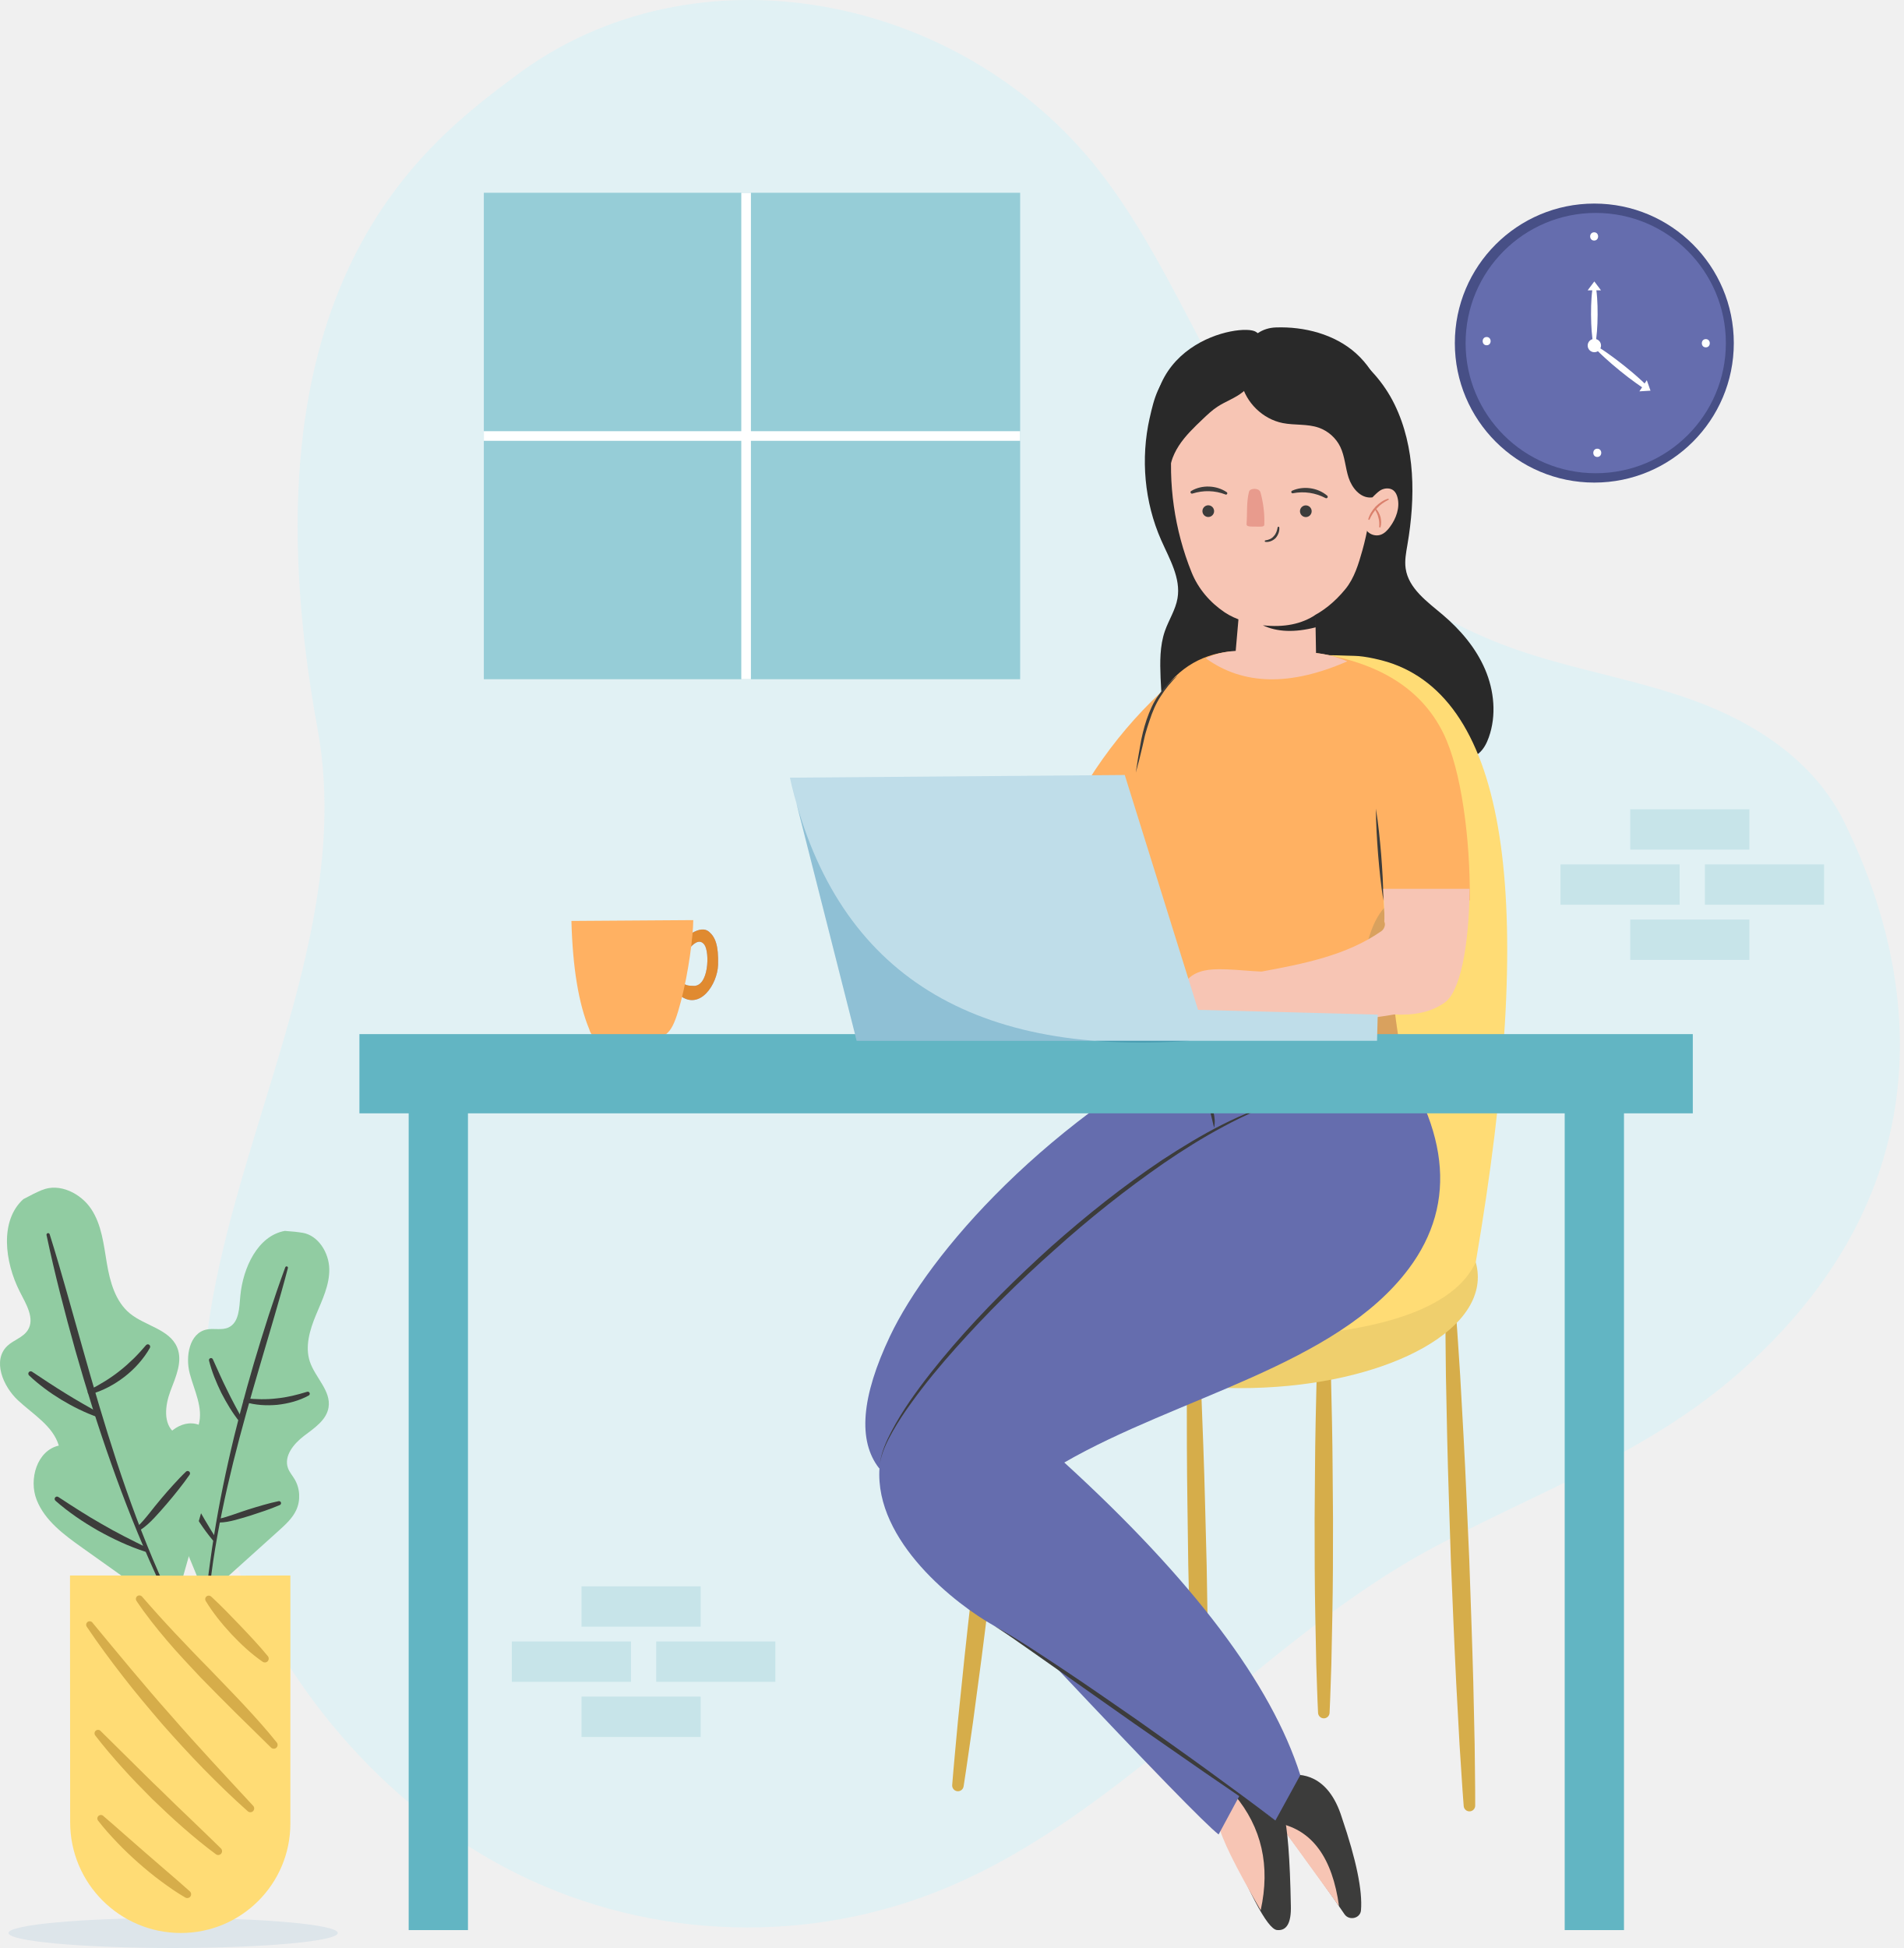
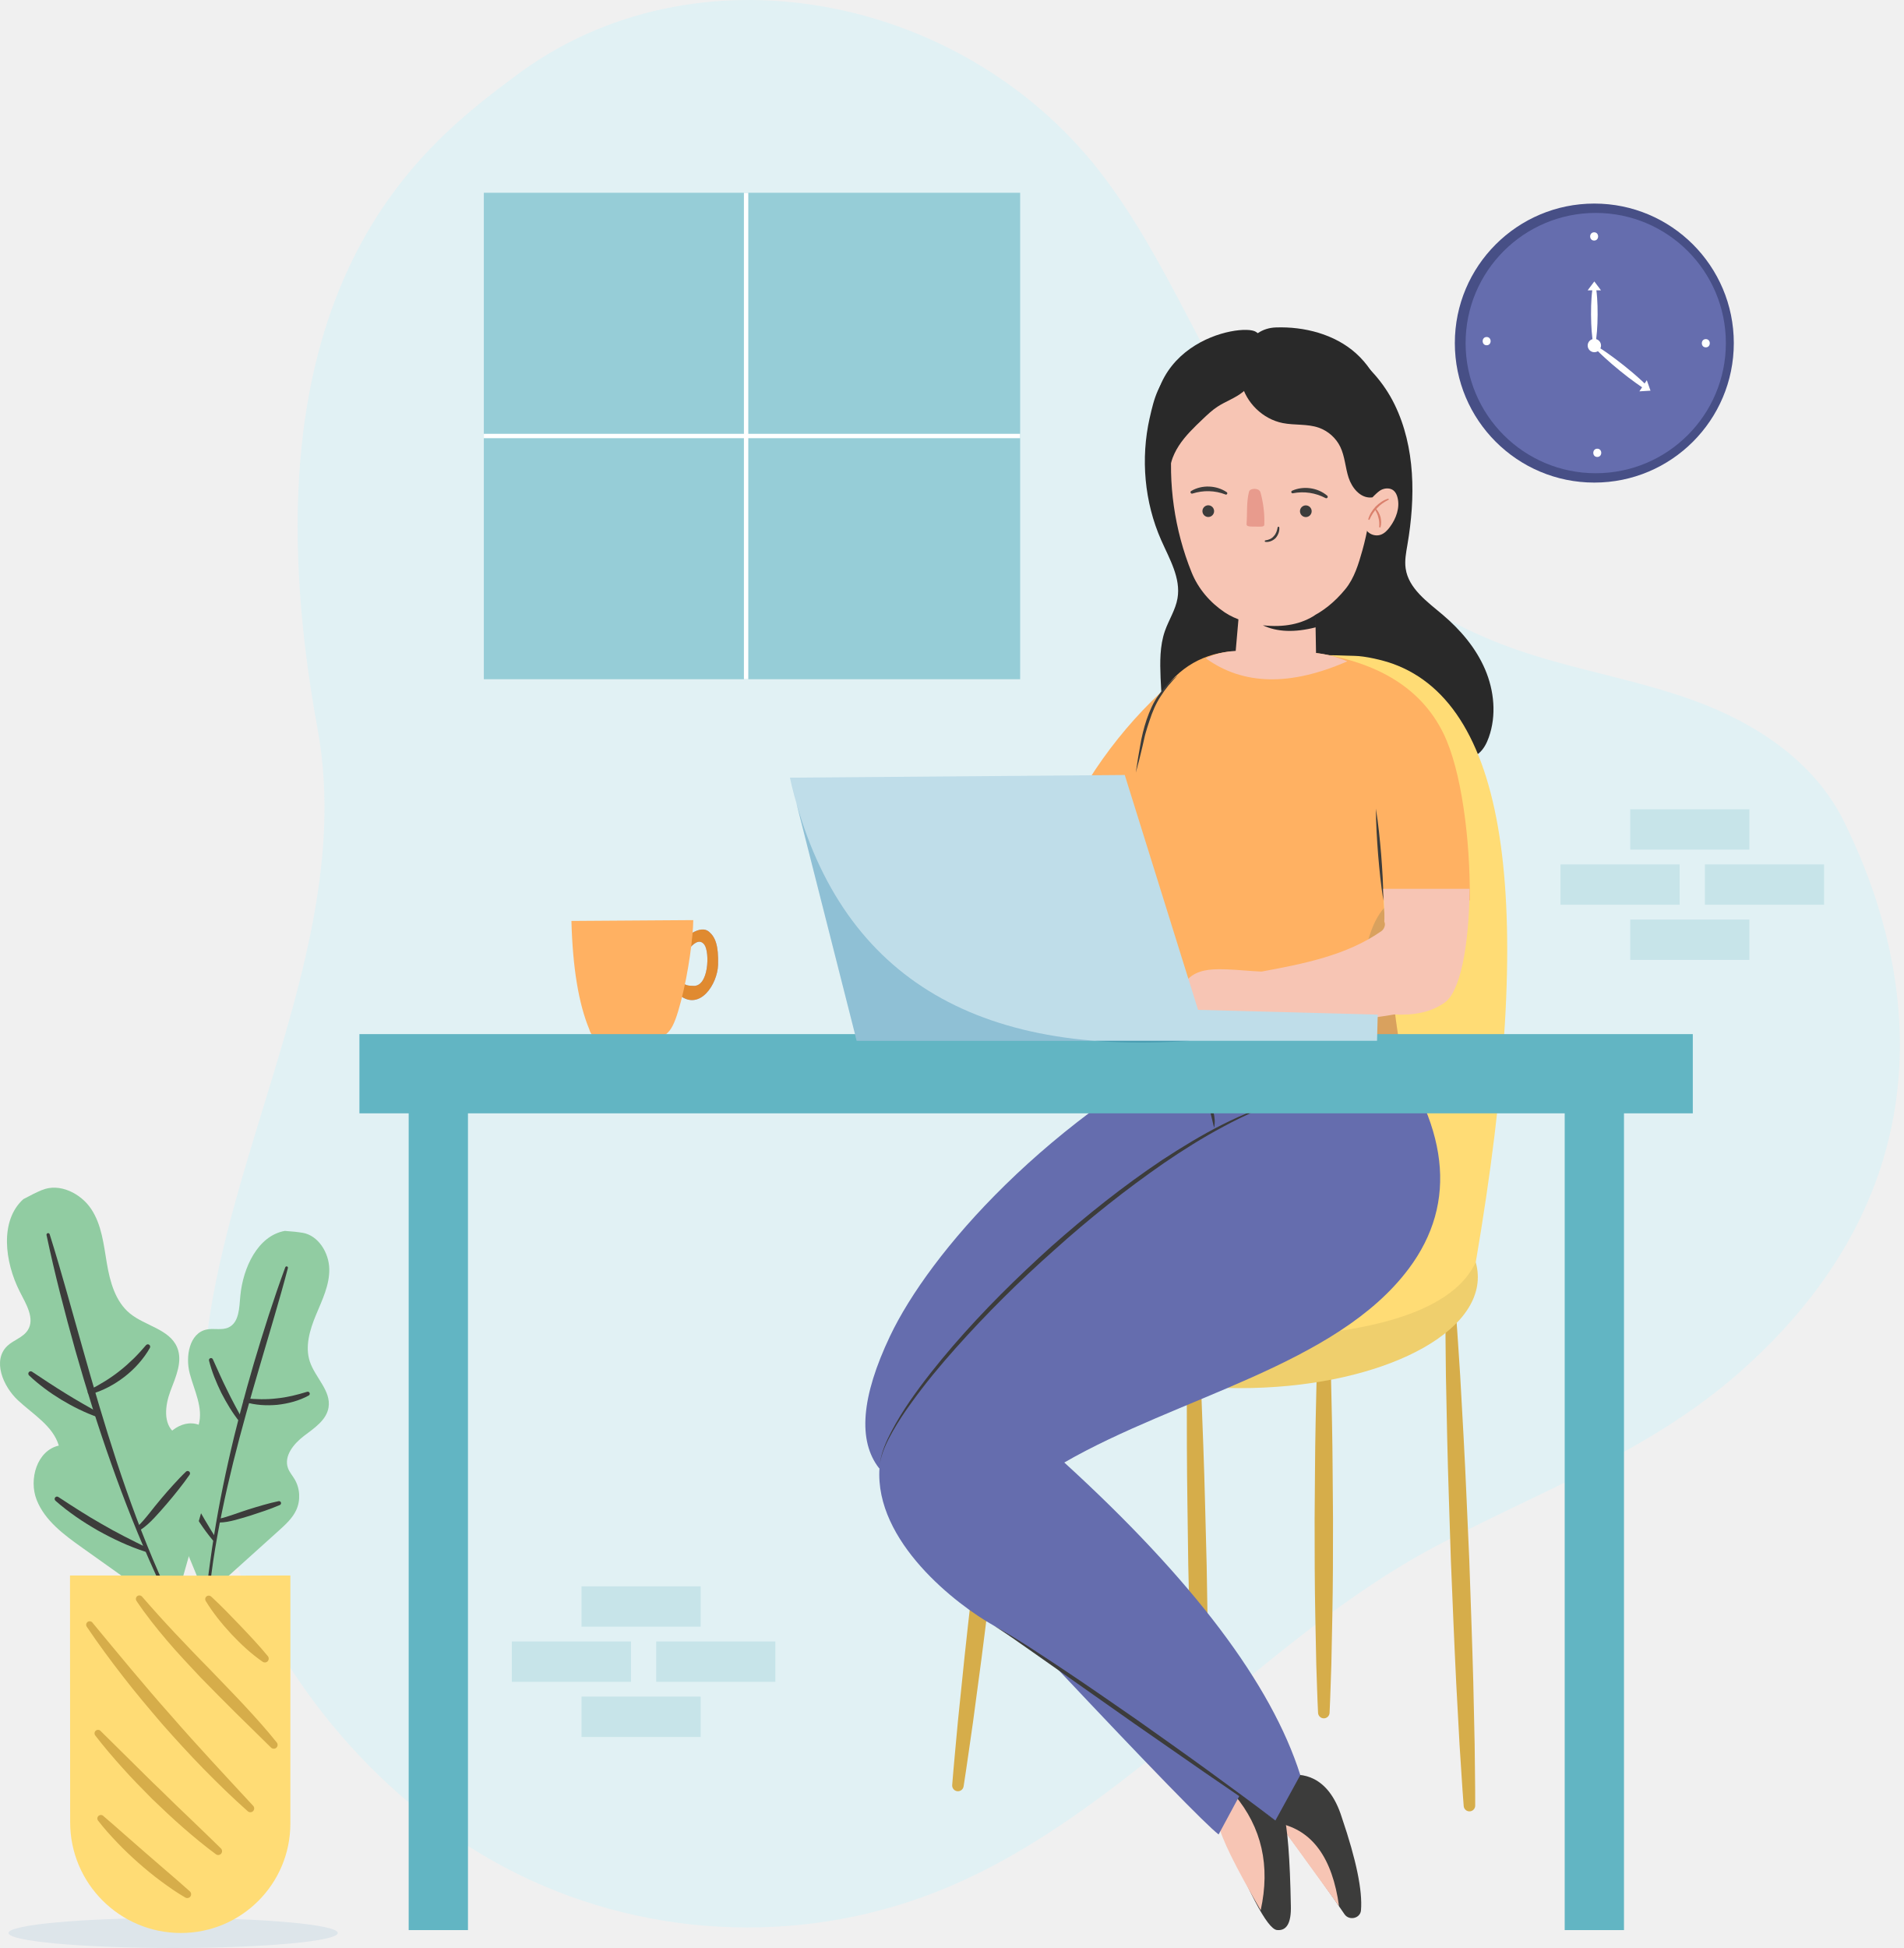
<svg xmlns="http://www.w3.org/2000/svg" width="435" height="445" viewBox="0 0 435 445" fill="none">
  <g style="mix-blend-mode:multiply">
    <path d="M77.182 441.57C77.182 443.461 60.34 445 39.563 445C18.785 445 1.943 443.468 1.943 441.57C1.943 439.679 18.785 438.14 39.563 438.14C60.34 438.14 77.182 439.672 77.182 441.57Z" fill="#EBF3F9" />
  </g>
  <path d="M251.2 39.094C267.191 59.591 276.104 85.746 291.427 106.847C305.148 125.741 323.908 140.151 344.763 147.791C358.646 152.88 373.315 155.01 387.198 160.092C401.087 165.174 414.751 173.939 421.584 188.18C428.683 202.976 455.899 262.147 397.305 313.627C376.464 331.938 351.279 340.795 327.563 353.475C287.983 374.639 257.547 413.882 216.434 431.167C185.092 444.346 149.005 443.236 118.379 428.144C87.754 413.053 62.969 384.171 51.034 349.665C30.572 290.53 83.81 227.796 72.564 166.538C53.789 64.258 97.735 32.382 117.838 17.297C158.719 -13.37 219.52 -1.512 251.207 39.094H251.2Z" fill="#E1F1F4" />
  <path d="M156.055 224.485C156.413 224.97 157.151 225.209 158.262 225.202C161.987 225.652 162.191 217.47 160.94 215.804C160.103 214.694 158.972 214.961 157.552 216.62L158.009 213.196C159.738 212.163 161.073 212.051 162.015 212.859C163.435 214.075 164.201 215.987 164.068 220.408C163.927 224.83 159.928 230.959 155.324 227.388L156.069 224.485H156.055Z" fill="#90AFF1" />
  <path d="M156.055 224.485C156.413 224.97 157.151 225.209 158.262 225.202C161.987 225.652 162.191 217.47 160.94 215.804C160.103 214.694 158.972 214.961 157.552 216.62L158.009 213.196C159.738 212.163 161.073 212.051 162.015 212.859C163.435 214.075 164.201 215.987 164.068 220.408C163.927 224.83 159.928 230.959 155.324 227.388L156.069 224.485H156.055Z" fill="#E08A30" />
  <path d="M158.402 210.188C158.367 213.808 157.369 221.962 155.577 228.759C153.791 235.549 152.702 236.652 149.476 237.313C147.325 237.756 144.815 237.967 141.94 237.939C137.688 238.374 135.256 237.447 134.644 235.141C132.205 229.279 130.842 221.027 130.56 210.378C130.624 210.406 130.701 210.448 130.792 210.49C130.708 210.448 130.638 210.406 130.582 210.378L158.395 210.188H158.402Z" fill="#FFB162" />
  <path d="M233.086 155.165H110.549V44.036H233.086V155.165Z" fill="#96CDD7" />
-   <path d="M170.471 44.036V155.165" stroke="white" stroke-width="2.2" />
-   <path d="M110.549 99.6H233.086" stroke="white" stroke-width="2.2" />
+   <path d="M170.471 44.036V155.165" stroke="white" strokeWidth="2.2" />
+   <path d="M110.549 99.6H233.086" stroke="white" strokeWidth="2.2" />
  <path d="M262.685 95.481C263.683 91.018 264.759 86.807 268.688 84.179C272.28 81.775 276.511 80.516 280.609 79.293C282.12 78.844 283.632 78.394 285.136 77.944C287.554 77.22 289.986 76.503 292.488 76.215C303.341 74.985 313.843 82.562 318.629 92.374C323.423 102.194 323.416 113.708 321.567 124.469C321.265 126.247 320.907 128.061 321.167 129.853C321.82 134.443 326.108 137.452 329.644 140.446C333.692 143.876 337.228 148.03 339.316 152.908C341.403 157.787 341.945 163.438 340.166 168.436C339.681 169.806 338.992 171.149 337.882 172.084C336.441 173.3 334.452 173.672 332.561 173.623C326.354 173.475 320.977 169.455 315.066 167.55C304.606 164.176 293.304 167.578 282.816 170.889C279.977 171.788 276.961 172.688 274.058 171.985C270.691 171.177 268.126 168.281 266.832 165.069C265.539 161.856 265.314 158.321 265.173 154.863C265.033 151.257 264.977 147.566 266.158 144.157C267.036 141.634 268.583 139.328 269.039 136.692C269.841 132.074 267.198 127.667 265.307 123.379C261.469 114.685 260.598 104.746 262.678 95.481H262.685Z" fill="#292929" />
  <path d="M106.922 440.909H93.377V251.188H106.922V440.909Z" fill="#62B5C3" />
  <path d="M371.052 440.909H357.507V251.188H371.052V440.909Z" fill="#62B5C3" />
  <path d="M262.727 270.638C263.515 235.865 266.235 204.755 270.895 177.299C276.237 146.421 300.424 149.703 309.428 149.823C311.924 149.858 315.888 150.786 318.236 151.629C344.798 161.21 351.117 206.786 337.186 288.351L262.734 270.638H262.727Z" fill="#FFDC75" />
  <path d="M332.666 300.125C333.039 304.799 333.299 309.473 333.622 314.155L334.402 328.191C334.923 337.547 335.26 346.91 335.703 356.272C336.026 365.635 336.371 374.998 336.624 384.368L336.933 398.419C336.968 403.107 337.073 407.788 337.059 412.477C337.059 413.201 336.469 413.791 335.738 413.784C335.049 413.784 334.487 413.25 334.431 412.575C334.058 407.901 333.805 403.226 333.482 398.545L332.722 384.508C332.259 375.152 331.886 365.79 331.499 356.427C331.225 347.064 330.853 337.702 330.656 328.332L330.368 314.281C330.333 309.593 330.241 304.911 330.255 300.223C330.255 299.555 330.797 299.021 331.464 299.021C332.097 299.021 332.61 299.513 332.659 300.132L332.666 300.125Z" fill="#D6AD4A" />
  <path d="M273.714 302.704C273.995 307.273 274.178 311.849 274.41 316.418L274.93 330.139C275.274 339.283 275.443 348.435 275.703 357.58C275.858 366.732 276.026 375.876 276.097 385.028L276.146 398.756C276.097 403.332 276.111 407.908 276.005 412.491C275.991 413.215 275.387 413.791 274.663 413.777C273.974 413.763 273.426 413.215 273.376 412.547C273.095 407.978 272.926 403.402 272.695 398.833L272.195 385.113C271.907 375.968 271.71 366.816 271.5 357.671C271.401 348.519 271.204 339.375 271.183 330.223L271.162 316.495C271.211 311.919 271.211 307.343 271.31 302.76C271.324 302.093 271.872 301.566 272.54 301.587C273.172 301.601 273.679 302.1 273.714 302.718V302.704Z" fill="#D6AD4A" />
  <path d="M303.671 302.732C303.861 306.423 303.953 310.113 304.093 313.803L304.339 324.874C304.501 332.254 304.487 339.635 304.571 347.008C304.585 354.389 304.557 361.769 304.417 369.15L304.192 380.22C304.051 383.911 303.974 387.601 303.784 391.291C303.749 392.015 303.13 392.577 302.399 392.535C301.724 392.5 301.19 391.952 301.155 391.291C300.965 387.601 300.888 383.911 300.747 380.22L300.522 369.15C300.382 361.769 300.361 354.389 300.368 347.008C300.452 339.628 300.438 332.247 300.6 324.874L300.846 313.803C300.986 310.113 301.071 306.423 301.268 302.732C301.303 302.065 301.872 301.558 302.533 301.594C303.151 301.629 303.636 302.128 303.671 302.732Z" fill="#D6AD4A" />
  <path d="M233.852 291.359C233.465 296.245 232.98 301.116 232.545 305.994L231.069 320.614C230.078 330.356 228.911 340.085 227.842 349.82C226.661 359.541 225.502 369.262 224.243 378.976L222.296 393.54C221.579 398.383 220.933 403.24 220.167 408.083C220.054 408.8 219.379 409.292 218.662 409.173C217.981 409.068 217.51 408.449 217.559 407.774C217.945 402.889 218.437 398.018 218.873 393.14L220.377 378.526C221.418 368.791 222.556 359.063 223.674 349.335C224.904 339.621 226.043 329.893 227.35 320.185L229.325 305.628C230.042 300.785 230.703 295.928 231.469 291.092C231.575 290.439 232.186 289.989 232.847 290.094C233.473 290.193 233.908 290.762 233.859 291.38L233.852 291.359Z" fill="#D6AD4A" />
  <path d="M337.657 291.732C337.657 305.741 313.35 317.1 283.365 317.1C253.379 317.1 229.072 305.741 229.072 291.732C229.072 277.723 253.379 266.364 283.365 266.364C313.35 266.364 337.657 277.723 337.657 291.732Z" fill="#FFDC75" />
  <g style="mix-blend-mode:multiply" opacity="0.9">
    <path d="M287.209 305.677C315.579 304.623 332.237 298.852 337.179 288.358C337.495 289.461 337.657 290.593 337.657 291.739C337.657 305.748 313.35 317.107 283.365 317.107C256.633 317.107 234.414 308.081 229.902 296.195C239.7 303.569 258.805 306.732 287.209 305.677Z" fill="#EDEEED" />
  </g>
  <path d="M270.825 167.227C269.77 175.563 267.802 183.752 265.834 191.927C265.033 195.265 263.922 199.005 260.858 200.544C254.89 196.559 249.147 192.257 243.173 188.272C249.829 174.354 259.719 162.004 271.837 152.459C271.83 157.182 271.415 162.545 270.818 167.234L270.825 167.227Z" fill="#FFB162" />
  <path d="M292.552 407.219C292.678 406.389 293.339 405.715 294.196 405.567C297.071 405.061 303.489 405.195 306.61 415.26C309.892 424.897 311.34 431.947 310.961 436.403C310.799 438.259 308.24 438.828 307.186 437.275C304.733 433.655 299.545 426.183 291.806 415.914C291.49 415.492 291.35 414.965 291.434 414.452L292.559 407.219H292.552Z" fill="#3C3C3B" />
  <path d="M292.228 416.518L305.949 435.455C304.431 424.426 299.855 418.114 292.228 416.518Z" fill="#F7C5B4" />
  <path d="M283.421 406.214C288.833 409.721 292.861 412.751 293.276 414.213C294.182 417.432 294.738 424.496 294.941 435.384C295.04 439.285 293.985 441.127 291.764 440.895C289.543 440.663 285.101 432.165 278.437 415.401L283.421 406.207V406.214Z" fill="#3C3C3B" />
  <path d="M278.43 416.785L282.071 410.038C288.285 417.453 290.281 426.239 288.046 436.382C282.191 426.289 278.986 419.759 278.43 416.785Z" fill="#F7C5B4" />
  <path d="M321.856 289.834C305.365 311.898 269.053 319.166 243.173 334.096C272.547 360.912 290.52 384.712 297.099 405.497L291.406 415.879C254.405 389.485 232.973 374.66 227.125 371.392C218.515 366.584 199.825 352.118 200.949 335.382L200.886 335.438C195.952 329.154 196.774 319.082 203.353 305.228C212.238 286.523 238.976 255.23 281.045 234.431L315.635 236.484C331.134 256.868 333.214 274.651 321.863 289.834H321.856Z" fill="#656DAE" />
  <path d="M201.019 334.426C201.364 331.769 202.474 329.274 203.712 326.926C204.949 324.557 206.369 322.287 207.873 320.08C210.909 315.68 214.255 311.505 217.735 307.456C224.714 299.365 232.327 291.844 240.263 284.703C248.248 277.618 256.633 270.947 265.511 265C274.424 259.18 283.864 253.768 294.26 251.195C289.114 252.608 284.236 254.829 279.562 257.346C274.867 259.848 270.354 262.674 265.968 265.675C257.224 271.734 248.873 278.363 240.965 285.49C232.995 292.547 225.424 300.047 218.339 307.99C214.796 311.961 211.394 316.059 208.287 320.375C206.72 322.519 205.244 324.74 203.937 327.053C202.629 329.358 201.448 331.79 201.019 334.433V334.426Z" fill="#3C3C3B" />
  <path d="M278.43 419.063C275.366 416.673 262.819 403.775 240.783 380.368C259.002 390.195 273.84 398.847 285.305 406.312L278.43 419.063Z" fill="#656DAE" />
  <path d="M297.943 148.818C313.927 150.568 324.541 156.81 329.798 167.536C333.903 175.914 335.956 191.765 335.829 205.689C332.252 205.689 325.672 205.696 316.085 205.696C315.761 200.734 316.036 204.459 316.893 216.887C318.51 230.277 319.726 239.098 320.541 243.351C318.088 242.543 315.705 242.374 313.133 242.17C309.794 241.91 306.504 241.692 303.215 242.304C295.841 243.681 288.306 245.235 280.82 245.79C278.578 245.959 267.451 246.142 265.321 242.775C264.119 225.905 261.975 210.047 258.89 195.202C257.181 186.978 260.267 166.777 264.239 160.071C268.273 153.26 273.925 149.506 281.193 148.818" fill="#FFB162" />
  <g style="mix-blend-mode:multiply" opacity="0.8">
    <path d="M295.047 239.689C300.037 237.594 305.035 234.769 307.861 230.151C312.064 223.283 311.01 213.541 316.225 207.405C316.408 209.963 316.626 213.119 316.886 216.887C318.503 230.277 319.719 239.098 320.534 243.351C318.081 242.543 315.698 242.374 313.126 242.17C309.787 241.91 306.497 241.692 303.208 242.304C295.834 243.681 288.299 245.235 280.813 245.79C279.478 245.889 274.979 245.994 271.113 245.347C279.33 244.694 287.441 242.873 295.04 239.682L295.047 239.689Z" fill="#D0E4F1" />
  </g>
  <path d="M269.053 154.321C267.584 155.769 266.27 157.351 265.187 159.073C264.063 160.774 263.29 162.644 262.657 164.591C262.327 165.554 262.017 166.531 261.736 167.515C261.455 168.485 261.293 169.518 261.033 170.509C260.562 172.512 260.077 174.509 259.515 176.498C259.789 174.452 260.141 172.421 260.506 170.39C260.83 168.358 261.336 166.334 261.989 164.366C262.678 162.426 263.486 160.451 264.738 158.771C265.94 157.07 267.395 155.551 269.053 154.321Z" fill="#3C3C3B" />
  <path d="M300.501 138.133L300.691 149.183C303.011 149.401 305.387 150.034 307.84 151.074C294.808 156.774 284.032 156.542 275.52 150.392C277.263 149.457 279.534 148.881 282.338 148.684L283.322 137.395L300.501 138.14V138.133Z" fill="#F7C5B4" />
  <path d="M227.125 371.392C232.826 374.569 238.224 378.238 243.658 381.83C249.077 385.45 254.419 389.182 259.782 392.88C265.096 396.647 270.424 400.401 275.696 404.232C280.968 408.062 286.225 411.914 291.406 415.872C285.972 412.273 280.602 408.583 275.232 404.892L259.178 393.744L243.201 382.498L235.209 376.882C232.545 375.012 229.881 373.135 227.125 371.392Z" fill="#3C3C3B" />
  <path d="M314.37 184.722C314.925 188.194 315.276 191.688 315.572 195.181C315.846 198.682 316.064 202.182 316.078 205.696C315.515 202.217 315.171 198.731 314.876 195.237C314.609 191.744 314.384 188.243 314.37 184.722Z" fill="#3C3C3B" />
  <path d="M281.931 232.098C279.956 231.929 278.079 231.149 276.118 230.931C274.522 230.755 272.765 230.917 271.45 229.989C270.312 229.188 269.799 227.669 270.031 226.292C270.262 224.921 271.155 223.712 272.301 222.918C274.62 221.308 277.664 221.35 280.483 221.449C282.795 221.533 285.93 221.863 288.236 221.948C297.788 220.176 307.664 218.271 315.628 212.704C316.275 212.255 316.661 211.221 316.289 210.532C316.394 209.478 316.26 206.547 316.036 203.04L335.78 203.033C335.661 215.853 333.685 227.044 329.749 229.251C326.945 231.17 323.212 231.999 318.559 231.739C308.444 233.546 297.388 233.693 287.413 231.24C285.544 231.662 283.843 232.259 281.938 232.091L281.931 232.098Z" fill="#F7C5B4" />
  <path d="M275.682 251.034C276.469 251.912 276.968 253.009 277.277 254.141C277.559 255.279 277.657 256.474 277.397 257.634C277.102 256.495 276.891 255.406 276.596 254.323C276.329 253.234 275.984 252.18 275.682 251.041V251.034Z" fill="#3C3C3B" />
  <path d="M313.716 93.822C315.375 103.501 313.449 118.073 311.284 125.72C310.405 128.827 309.456 132.046 307.418 134.549C297.331 146.927 284.152 142.815 279.836 139.898C276.448 137.613 273.77 134.499 272.245 130.711C268.351 121.039 266.832 110.425 267.873 100.05C268.47 84.354 276.926 77.171 293.24 78.492C305.042 77.937 311.867 83.047 313.716 93.822Z" fill="#F7C5B4" />
  <path d="M300.635 143.3C295.806 144.537 291.771 144.382 288.538 142.843C293.395 143.377 297.43 142.569 300.635 140.404V143.3Z" fill="#292929" />
  <path d="M291.497 74.802C297.978 74.57 304.951 76.327 309.85 80.741C314.876 85.268 317.223 92.1 318.172 98.799C318.629 102.004 318.798 105.308 318.018 108.45C317.406 110.91 315.747 113.532 313.217 113.651C310.778 113.764 308.894 111.444 308.135 109.125C307.376 106.805 307.291 104.268 306.23 102.074C305.253 100.05 303.44 98.441 301.317 97.702C298.702 96.789 295.82 97.182 293.1 96.648C288.531 95.748 284.658 91.981 283.625 87.44C282.317 81.69 285.269 75.02 291.497 74.802Z" fill="#292929" />
  <path d="M312.289 115.022C313.14 114.073 314.686 112.351 315.579 111.908C316.478 111.465 317.645 111.416 318.418 112.063C318.882 112.449 319.142 113.026 319.297 113.609C319.916 115.95 319.002 118.466 317.554 120.406C317.006 121.144 316.338 121.847 315.473 122.156C314.363 122.55 313.02 122.156 312.289 121.229V115.029V115.022Z" fill="#F7C5B4" />
  <path d="M317.23 114.186C316.275 114.663 315.382 115.261 314.672 116.048C313.913 116.793 313.357 117.707 312.922 118.677C312.887 118.754 312.795 118.79 312.718 118.754C312.648 118.719 312.612 118.642 312.633 118.572C312.929 117.489 313.568 116.526 314.32 115.704C315.122 114.924 316.064 114.256 317.132 113.925C317.209 113.904 317.287 113.947 317.308 114.017C317.329 114.087 317.294 114.157 317.238 114.186H317.23Z" fill="#DA806C" />
  <path d="M314.342 116.168C314.883 116.702 315.206 117.419 315.431 118.143C315.593 118.881 315.649 119.668 315.431 120.399C315.403 120.484 315.319 120.526 315.234 120.505C315.164 120.484 315.122 120.413 315.122 120.343C315.164 119.64 315.15 118.937 314.946 118.262C314.805 117.573 314.489 116.948 314.117 116.343C314.074 116.28 314.096 116.189 314.159 116.147C314.215 116.111 314.292 116.118 314.335 116.168H314.342Z" fill="#DA806C" />
  <path d="M289.114 123.443C289.866 123.344 290.576 123.056 291.033 122.48C291.553 121.96 291.785 121.236 291.919 120.484C291.933 120.378 292.031 120.308 292.137 120.322C292.221 120.336 292.291 120.413 292.299 120.491C292.376 121.334 292.052 122.213 291.483 122.887C290.872 123.513 289.972 123.9 289.121 123.787C289.023 123.773 288.96 123.689 288.974 123.59C288.981 123.513 289.051 123.45 289.121 123.443H289.114Z" fill="#3C3C3B" />
  <path d="M286.232 111.711C286.731 111.599 287.371 111.725 287.694 112.007C287.919 112.203 287.99 112.442 288.053 112.681C288.679 115.036 288.953 117.419 288.875 119.781C288.868 119.9 288.861 120.034 288.756 120.132C288.573 120.294 288.194 120.308 287.863 120.308C287.245 120.301 286.619 120.294 286 120.287C285.593 120.28 285.094 120.245 284.897 120.013C284.806 119.9 284.813 119.774 284.82 119.654C285.002 117.222 284.77 114.748 285.368 112.358C285.452 112.021 285.74 111.803 286.232 111.711Z" fill="#E89B8D" />
  <path d="M286.682 86.4C285.916 87.552 285.059 88.663 283.983 89.535C282.24 90.955 280.033 91.678 278.156 92.916C276.947 93.71 275.893 94.708 274.845 95.706C272.849 97.604 270.832 99.523 269.335 101.835C267.837 104.148 266.889 106.925 267.254 109.652C266.059 108.464 265.244 106.91 264.801 105.28C257.498 78.359 283.751 73.67 286.971 75.814C290.541 78.197 288.489 83.651 286.675 86.386L286.682 86.4Z" fill="#292929" />
  <path d="M299.672 117.025C299.538 117.749 298.843 118.234 298.119 118.101C297.395 117.967 296.917 117.271 297.043 116.547C297.177 115.823 297.873 115.338 298.597 115.472C299.321 115.605 299.806 116.301 299.672 117.025Z" fill="#3C3C3B" />
  <path d="M277.383 117.004C277.249 117.728 276.553 118.213 275.829 118.08C275.105 117.946 274.628 117.25 274.754 116.526C274.888 115.802 275.583 115.317 276.307 115.451C277.031 115.584 277.509 116.28 277.383 117.004Z" fill="#3C3C3B" />
  <path d="M295.209 112.105C297.788 110.938 301.085 111.381 303.25 113.237C303.39 113.356 303.404 113.567 303.285 113.708C303.179 113.827 303.011 113.855 302.877 113.785C300.572 112.576 297.971 112.175 295.398 112.681C295.237 112.716 295.075 112.611 295.04 112.442C295.012 112.302 295.089 112.161 295.216 112.105H295.209Z" fill="#3C3C3B" />
  <path d="M280.005 112.962C277.559 112.014 274.937 111.964 272.448 112.752C272.273 112.808 272.083 112.716 272.027 112.541C271.978 112.393 272.041 112.231 272.174 112.154C274.62 110.699 277.952 110.84 280.286 112.435C280.426 112.527 280.462 112.716 280.363 112.857C280.279 112.977 280.124 113.019 279.998 112.969L280.005 112.962Z" fill="#3C3C3B" />
  <path d="M386.776 254.33H82.123V236.231H386.776V254.33Z" fill="#62B5C3" />
  <path d="M396.145 78.373C396.145 95.973 381.877 110.242 364.276 110.242C346.675 110.242 332.406 95.973 332.406 78.373C332.406 60.772 346.675 46.503 364.276 46.503C381.877 46.503 396.145 60.772 396.145 78.373Z" fill="#474F86" />
  <path d="M394.332 78.373C394.332 94.792 381.019 108.105 364.599 108.105C348.179 108.105 334.866 94.792 334.866 78.373C334.866 61.953 348.179 48.64 364.599 48.64C381.019 48.64 394.332 61.953 394.332 78.373Z" fill="#656DAE" />
  <path d="M365.808 78.935C365.808 79.778 365.126 80.46 364.283 80.46C363.439 80.46 362.758 79.778 362.758 78.935C362.758 78.091 363.439 77.41 364.283 77.41C365.126 77.41 365.808 78.091 365.808 78.935Z" fill="white" />
  <path d="M363.847 77.41C363.784 76.946 363.728 76.369 363.671 75.68C363.594 74.64 363.531 73.255 363.524 71.871C363.517 70.486 363.559 69.101 363.636 68.061C363.685 67.365 363.742 66.789 363.805 66.332C363.84 66.072 364.079 65.889 364.339 65.924C364.557 65.952 364.719 66.121 364.747 66.332C364.81 66.796 364.866 67.372 364.915 68.061C364.993 69.101 365.035 70.486 365.028 71.871C365.021 73.255 364.965 74.64 364.88 75.68C364.824 76.376 364.768 76.953 364.705 77.41C364.669 77.649 364.452 77.81 364.22 77.782C364.023 77.754 363.875 77.599 363.847 77.41Z" fill="white" />
  <path d="M365.696 79.603C365.815 79.68 365.977 79.785 366.181 79.919C366.483 80.13 366.926 80.411 367.432 80.784C367.938 81.156 368.542 81.578 369.168 82.049C369.794 82.52 370.454 83.04 371.108 83.553C371.762 84.08 372.408 84.607 373.006 85.113C373.61 85.612 374.145 86.119 374.616 86.526C375.241 87.089 375.747 87.567 376.141 87.967C376.324 88.157 376.324 88.452 376.134 88.635C375.972 88.79 375.733 88.811 375.55 88.698C375.072 88.396 374.496 88.002 373.814 87.517C373.308 87.145 372.704 86.723 372.085 86.245C371.459 85.774 370.806 85.247 370.152 84.72C369.505 84.186 368.859 83.658 368.268 83.145C367.671 82.632 367.137 82.133 366.666 81.718C366.195 81.304 365.829 80.924 365.555 80.678C365.379 80.502 365.246 80.369 365.147 80.27C364.979 80.102 364.979 79.828 365.147 79.659C365.295 79.511 365.52 79.49 365.689 79.603H365.696Z" fill="white" />
  <path d="M365.808 66.325H362.75L364.276 64.293L365.801 66.325H365.808Z" fill="white" />
  <path d="M374.58 89.394L376.267 86.85L377.111 89.246L374.573 89.401L374.58 89.394Z" fill="white" />
  <path d="M364.234 54.952C365.443 54.952 365.45 53.068 364.234 53.068C363.025 53.068 363.018 54.952 364.234 54.952Z" fill="white" />
  <path d="M389.749 79.35C390.958 79.35 390.965 77.466 389.749 77.466C388.54 77.466 388.533 79.35 389.749 79.35Z" fill="white" />
  <path d="M339.674 78.872C340.883 78.872 340.89 76.988 339.674 76.988C338.465 76.988 338.458 78.872 339.674 78.872Z" fill="white" />
  <path d="M364.951 104.387C366.16 104.387 366.167 102.503 364.951 102.503C363.742 102.503 363.735 104.387 364.951 104.387Z" fill="white" />
  <path d="M69.113 281.61C72.74 282.215 75.15 286.172 75.235 289.848C75.319 293.524 73.618 296.969 72.205 300.364C70.793 303.759 69.633 307.575 70.8 311.062C72.023 314.696 75.685 317.732 75.066 321.514C74.595 324.424 71.791 326.244 69.443 328.03C67.095 329.815 64.783 332.648 65.809 335.41C66.146 336.317 66.807 337.062 67.306 337.899C68.557 339.993 68.712 342.706 67.7 344.928C66.842 346.804 65.268 348.238 63.735 349.623C58.14 354.663 52.538 359.703 46.943 364.742C44.181 358.051 41.425 351.359 38.663 344.668C37.011 340.668 35.331 336.38 36.125 332.128C36.92 327.875 41.32 324.009 45.397 325.464C46.479 321.591 44.377 317.648 43.351 313.761C42.325 309.874 43.26 304.546 47.189 303.716C48.848 303.365 50.682 303.962 52.222 303.238C54.675 302.086 54.661 298.698 54.914 295.998C55.518 289.616 58.892 282.285 65.078 281.188C66.68 281.294 68.023 281.434 69.106 281.617L69.113 281.61Z" fill="#91CCA2" />
  <path d="M46.198 379.581C46.36 371.877 46.964 364.18 48.047 356.547C49.08 348.913 50.486 341.322 52.18 333.808C53.86 326.287 55.835 318.836 58 311.441C60.193 304.061 62.519 296.722 65.183 289.497C65.247 289.335 65.422 289.251 65.584 289.307C65.739 289.363 65.823 289.525 65.781 289.679C63.827 297.13 61.556 304.476 59.413 311.856C57.241 319.222 55.139 326.617 53.283 334.068C51.442 341.526 49.846 349.04 48.707 356.638C47.618 364.236 46.887 371.905 46.831 379.581C46.831 379.756 46.69 379.897 46.514 379.89C46.339 379.89 46.198 379.749 46.205 379.574V379.567L46.198 379.581Z" fill="#3C3C3B" />
  <path d="M48.665 351.907C46.493 349.328 44.673 346.467 43.049 343.508C41.474 340.52 40.083 337.428 39.134 334.187C39.063 333.941 39.204 333.681 39.45 333.611C39.675 333.548 39.907 333.66 39.998 333.864C41.39 336.886 42.768 339.895 44.349 342.805C45.882 345.743 47.604 348.569 49.354 351.401C49.474 351.598 49.417 351.865 49.214 351.985C49.031 352.097 48.799 352.055 48.665 351.893V351.907Z" fill="#3C3C3B" />
  <path d="M49.972 346.959C51.104 346.727 52.208 346.369 53.325 345.982C54.436 345.581 55.589 345.216 56.72 344.829C59.012 344.126 61.296 343.416 63.658 342.924C63.911 342.875 64.157 343.037 64.206 343.283C64.249 343.501 64.136 343.719 63.939 343.803C61.732 344.759 59.448 345.49 57.17 346.235C56.017 346.565 54.886 346.938 53.712 347.24C52.538 347.542 51.308 347.803 50.057 347.803C49.825 347.803 49.628 347.613 49.635 347.374C49.635 347.17 49.783 346.994 49.98 346.959H49.972Z" fill="#3C3C3B" />
  <path d="M54.759 324.825C53.108 322.779 51.765 320.502 50.556 318.168C49.41 315.806 48.391 313.367 47.758 310.809C47.695 310.563 47.85 310.31 48.096 310.246C48.314 310.19 48.539 310.303 48.63 310.506C49.712 312.861 50.718 315.223 51.877 317.514C52.988 319.834 54.239 322.076 55.462 324.361C55.575 324.565 55.497 324.825 55.286 324.937C55.104 325.035 54.879 324.986 54.752 324.832L54.759 324.825Z" fill="#3C3C3B" />
  <path d="M56.116 319.447C58.506 319.665 60.882 319.736 63.229 319.447C65.584 319.222 67.882 318.646 70.174 317.936C70.42 317.859 70.68 317.999 70.757 318.238C70.828 318.449 70.729 318.681 70.54 318.787C68.346 319.989 65.872 320.635 63.384 320.916C60.889 321.141 58.344 321.001 55.954 320.277C55.729 320.206 55.603 319.975 55.673 319.75C55.729 319.553 55.926 319.433 56.123 319.447H56.116Z" fill="#3C3C3B" />
  <path d="M9.619 271.847C13.604 270.181 18.468 272.606 20.851 276.205C23.234 279.804 23.691 284.295 24.408 288.548C25.125 292.807 26.355 297.327 29.694 300.054C33.18 302.901 38.712 303.632 40.462 307.779C41.812 310.963 40.16 314.527 38.944 317.76C37.728 320.994 37.201 325.26 39.942 327.369C40.842 328.065 41.967 328.388 42.986 328.908C45.537 330.209 47.386 332.81 47.765 335.649C48.089 338.053 47.421 340.464 46.753 342.791C44.342 351.296 41.924 359.801 39.513 368.306C32.59 363.379 25.666 358.451 18.742 353.531C14.602 350.586 10.252 347.381 8.382 342.65C6.512 337.927 8.473 331.34 13.436 330.23C12.093 325.71 7.538 323.095 4.094 319.876C0.65 316.65 -1.754 310.781 1.634 307.498C3.068 306.113 5.261 305.558 6.336 303.878C8.058 301.2 5.922 297.84 4.488 295C1.1 288.288 -0.13 278.89 5.331 273.934C6.99 273.035 8.41 272.339 9.605 271.84L9.619 271.847Z" fill="#91CCA2" />
  <path d="M48.039 383.51C43.386 375.75 39.183 367.73 35.486 359.471C31.746 351.24 28.4 342.826 25.392 334.293C22.363 325.766 19.67 317.128 17.203 308.433C14.771 299.724 12.501 290.98 10.631 282.137C10.589 281.94 10.715 281.744 10.919 281.701C11.109 281.659 11.292 281.772 11.348 281.954C14.061 290.579 16.388 299.295 18.869 307.969C21.308 316.65 23.846 325.303 26.65 333.871C29.476 342.425 32.583 350.902 36.203 359.161C39.865 367.392 43.928 375.469 48.672 383.13C48.778 383.306 48.728 383.531 48.553 383.637C48.377 383.742 48.152 383.693 48.047 383.517C48.047 383.517 48.047 383.517 48.047 383.51H48.039Z" fill="#3C3C3B" />
  <path d="M33.208 354.473C29.441 353.264 25.842 351.556 22.377 349.637C20.662 348.646 18.974 347.606 17.351 346.474C15.727 345.335 14.153 344.14 12.669 342.826C12.444 342.629 12.423 342.285 12.62 342.06C12.803 341.856 13.105 341.821 13.323 341.968C14.961 343.037 16.585 344.112 18.236 345.138C19.881 346.172 21.54 347.184 23.234 348.14C26.587 350.101 30.073 351.83 33.574 353.559C33.82 353.679 33.925 353.981 33.799 354.227C33.686 354.452 33.433 354.557 33.201 354.48L33.208 354.473Z" fill="#3C3C3B" />
  <path d="M31.416 348.737C32.4 347.795 33.272 346.755 34.136 345.673C34.987 344.576 35.886 343.48 36.786 342.404C37.693 341.329 38.607 340.267 39.563 339.227C40.511 338.187 41.467 337.161 42.494 336.183C42.712 335.973 43.056 335.98 43.267 336.198C43.45 336.387 43.464 336.676 43.323 336.886C42.522 338.053 41.664 339.164 40.793 340.274C39.928 341.385 39.021 342.46 38.115 343.529C37.194 344.59 36.287 345.652 35.303 346.685C34.326 347.718 33.272 348.744 32.02 349.525C31.788 349.672 31.479 349.602 31.332 349.363C31.205 349.159 31.247 348.892 31.409 348.737H31.416Z" fill="#3C3C3B" />
  <path d="M22.348 323.749C19.438 322.73 16.662 321.345 14.019 319.757C12.705 318.955 11.411 318.098 10.181 317.17C8.951 316.242 7.749 315.265 6.639 314.197C6.421 313.993 6.414 313.641 6.617 313.423C6.8 313.234 7.095 313.206 7.313 313.346L11.102 315.849C12.367 316.671 13.632 317.486 14.919 318.274C17.477 319.869 20.106 321.345 22.756 322.842C22.995 322.976 23.079 323.285 22.946 323.524C22.826 323.735 22.573 323.826 22.348 323.749Z" fill="#3C3C3B" />
  <path d="M20.331 317.564C22.855 316.298 25.23 314.85 27.402 313.121C28.492 312.264 29.525 311.336 30.523 310.366C31.514 309.396 32.449 308.356 33.363 307.287C33.56 307.055 33.904 307.027 34.129 307.224C34.326 307.393 34.375 307.681 34.249 307.906C33.539 309.185 32.653 310.373 31.683 311.476C30.713 312.587 29.631 313.585 28.471 314.492C26.144 316.291 23.501 317.711 20.683 318.498C20.416 318.576 20.141 318.414 20.064 318.154C20.001 317.922 20.113 317.676 20.324 317.571L20.331 317.564Z" fill="#3C3C3B" />
  <path d="M15.994 359.899C41.636 359.899 43.871 360.012 66.343 359.899V416.56C66.343 430.373 55.146 441.57 41.334 441.57C27.367 441.57 16.036 430.253 16.029 416.279L15.994 359.899Z" fill="#FFDC75" />
  <g style="mix-blend-mode:multiply">
    <g style="mix-blend-mode:multiply">
      <path d="M399.702 194.085H372.479V184.869H399.702V194.085Z" fill="#E1F1F4" />
    </g>
    <g style="mix-blend-mode:multiply">
      <path d="M399.702 219.277H372.479V210.062H399.702V219.277Z" fill="#E1F1F4" />
    </g>
    <g style="mix-blend-mode:multiply">
      <path d="M383.774 206.681H356.551V197.465H383.774V206.681Z" fill="#E1F1F4" />
    </g>
    <g style="mix-blend-mode:multiply">
      <path d="M416.769 206.681H389.545V197.465H416.769V206.681Z" fill="#E1F1F4" />
    </g>
  </g>
  <g style="mix-blend-mode:multiply">
    <g style="mix-blend-mode:multiply">
      <path d="M160.089 371.596H132.866V362.381H160.089V371.596Z" fill="#E1F1F4" />
    </g>
    <g style="mix-blend-mode:multiply">
      <path d="M160.089 396.788H132.866V387.573H160.089V396.788Z" fill="#E1F1F4" />
    </g>
    <g style="mix-blend-mode:multiply">
      <path d="M144.169 384.192H116.945V374.977H144.169V384.192Z" fill="#E1F1F4" />
    </g>
    <g style="mix-blend-mode:multiply">
      <path d="M177.156 384.192H149.932V374.977H177.156V384.192Z" fill="#E1F1F4" />
    </g>
  </g>
  <path d="M256.992 177.046L273.735 230.692L314.791 231.781L314.63 237.763H195.741L180.488 177.651L256.992 177.039V177.046Z" fill="#BFDDE9" />
  <g style="mix-blend-mode:multiply">
    <path d="M271.837 237.763H195.741L180.488 177.651C190.356 221.301 220.806 241.334 271.837 237.763Z" fill="#BFDDE9" />
  </g>
  <path d="M48.25 364.714C50.584 366.858 52.728 369.115 54.893 371.364C57.044 373.627 59.195 375.884 61.198 378.33C61.507 378.709 61.451 379.264 61.078 379.574C60.769 379.827 60.333 379.834 60.017 379.616C57.381 377.795 55.041 375.609 52.854 373.29C50.69 370.949 48.672 368.468 47.006 365.727C46.774 365.347 46.894 364.848 47.28 364.616C47.597 364.426 47.99 364.475 48.25 364.714Z" fill="#D6AD4A" />
  <path d="M32.463 364.735C34.923 367.582 37.447 370.373 40.026 373.114C42.62 375.848 45.207 378.59 47.871 381.268C50.479 384.002 53.136 386.701 55.722 389.471C58.302 392.254 60.861 395.073 63.236 398.053C63.538 398.433 63.482 398.981 63.103 399.283C62.751 399.564 62.252 399.529 61.936 399.227L53.852 391.284C51.167 388.62 48.503 385.928 45.853 383.215C43.253 380.445 40.631 377.69 38.164 374.78C35.69 371.877 33.307 368.883 31.184 365.705C30.938 365.34 31.036 364.841 31.402 364.588C31.746 364.363 32.196 364.426 32.456 364.728L32.463 364.735Z" fill="#D6AD4A" />
  <path d="M21.104 370.654C24.078 374.232 27.016 377.823 30.01 381.373C33.011 384.916 35.992 388.465 39.092 391.924C42.135 395.431 45.249 398.868 48.384 402.285C51.512 405.715 54.689 409.096 57.845 412.519C58.175 412.877 58.154 413.426 57.796 413.756C57.465 414.065 56.952 414.058 56.622 413.77C53.121 410.67 49.776 407.409 46.5 404.07C43.239 400.724 40.083 397.273 36.99 393.765C33.953 390.209 30.931 386.638 28.077 382.941C25.209 379.25 22.433 375.49 19.825 371.61C19.579 371.244 19.677 370.745 20.043 370.492C20.387 370.26 20.851 370.338 21.111 370.647L21.104 370.654Z" fill="#D6AD4A" />
  <path d="M22.96 395.396L29.806 402.158C32.091 404.4 34.333 406.685 36.66 408.885C38.93 411.141 41.249 413.348 43.562 415.562C45.861 417.791 48.194 419.991 50.479 422.254C50.823 422.598 50.823 423.154 50.486 423.498C50.176 423.814 49.684 423.843 49.34 423.59C46.739 421.671 44.251 419.604 41.812 417.481C39.38 415.352 37.032 413.137 34.705 410.888C32.435 408.59 30.158 406.291 28.007 403.88C25.849 401.476 23.74 399.023 21.772 396.458L21.765 396.45C21.498 396.099 21.561 395.593 21.913 395.326C22.236 395.08 22.686 395.115 22.967 395.389L22.96 395.396Z" fill="#D6AD4A" />
  <path d="M23.564 414.803C25.251 416.223 26.875 417.692 28.527 419.133L33.468 423.449L38.424 427.737C40.076 429.171 41.749 430.583 43.379 432.067C43.738 432.397 43.766 432.952 43.443 433.311C43.161 433.62 42.697 433.683 42.346 433.479C40.42 432.362 38.593 431.09 36.8 429.761C35.008 428.44 33.293 427.02 31.62 425.551C29.961 424.068 28.33 422.549 26.805 420.933C25.265 419.33 23.775 417.671 22.412 415.907C22.138 415.555 22.201 415.049 22.559 414.775C22.869 414.536 23.29 414.557 23.572 414.796L23.564 414.803Z" fill="#D6AD4A" />
</svg>
